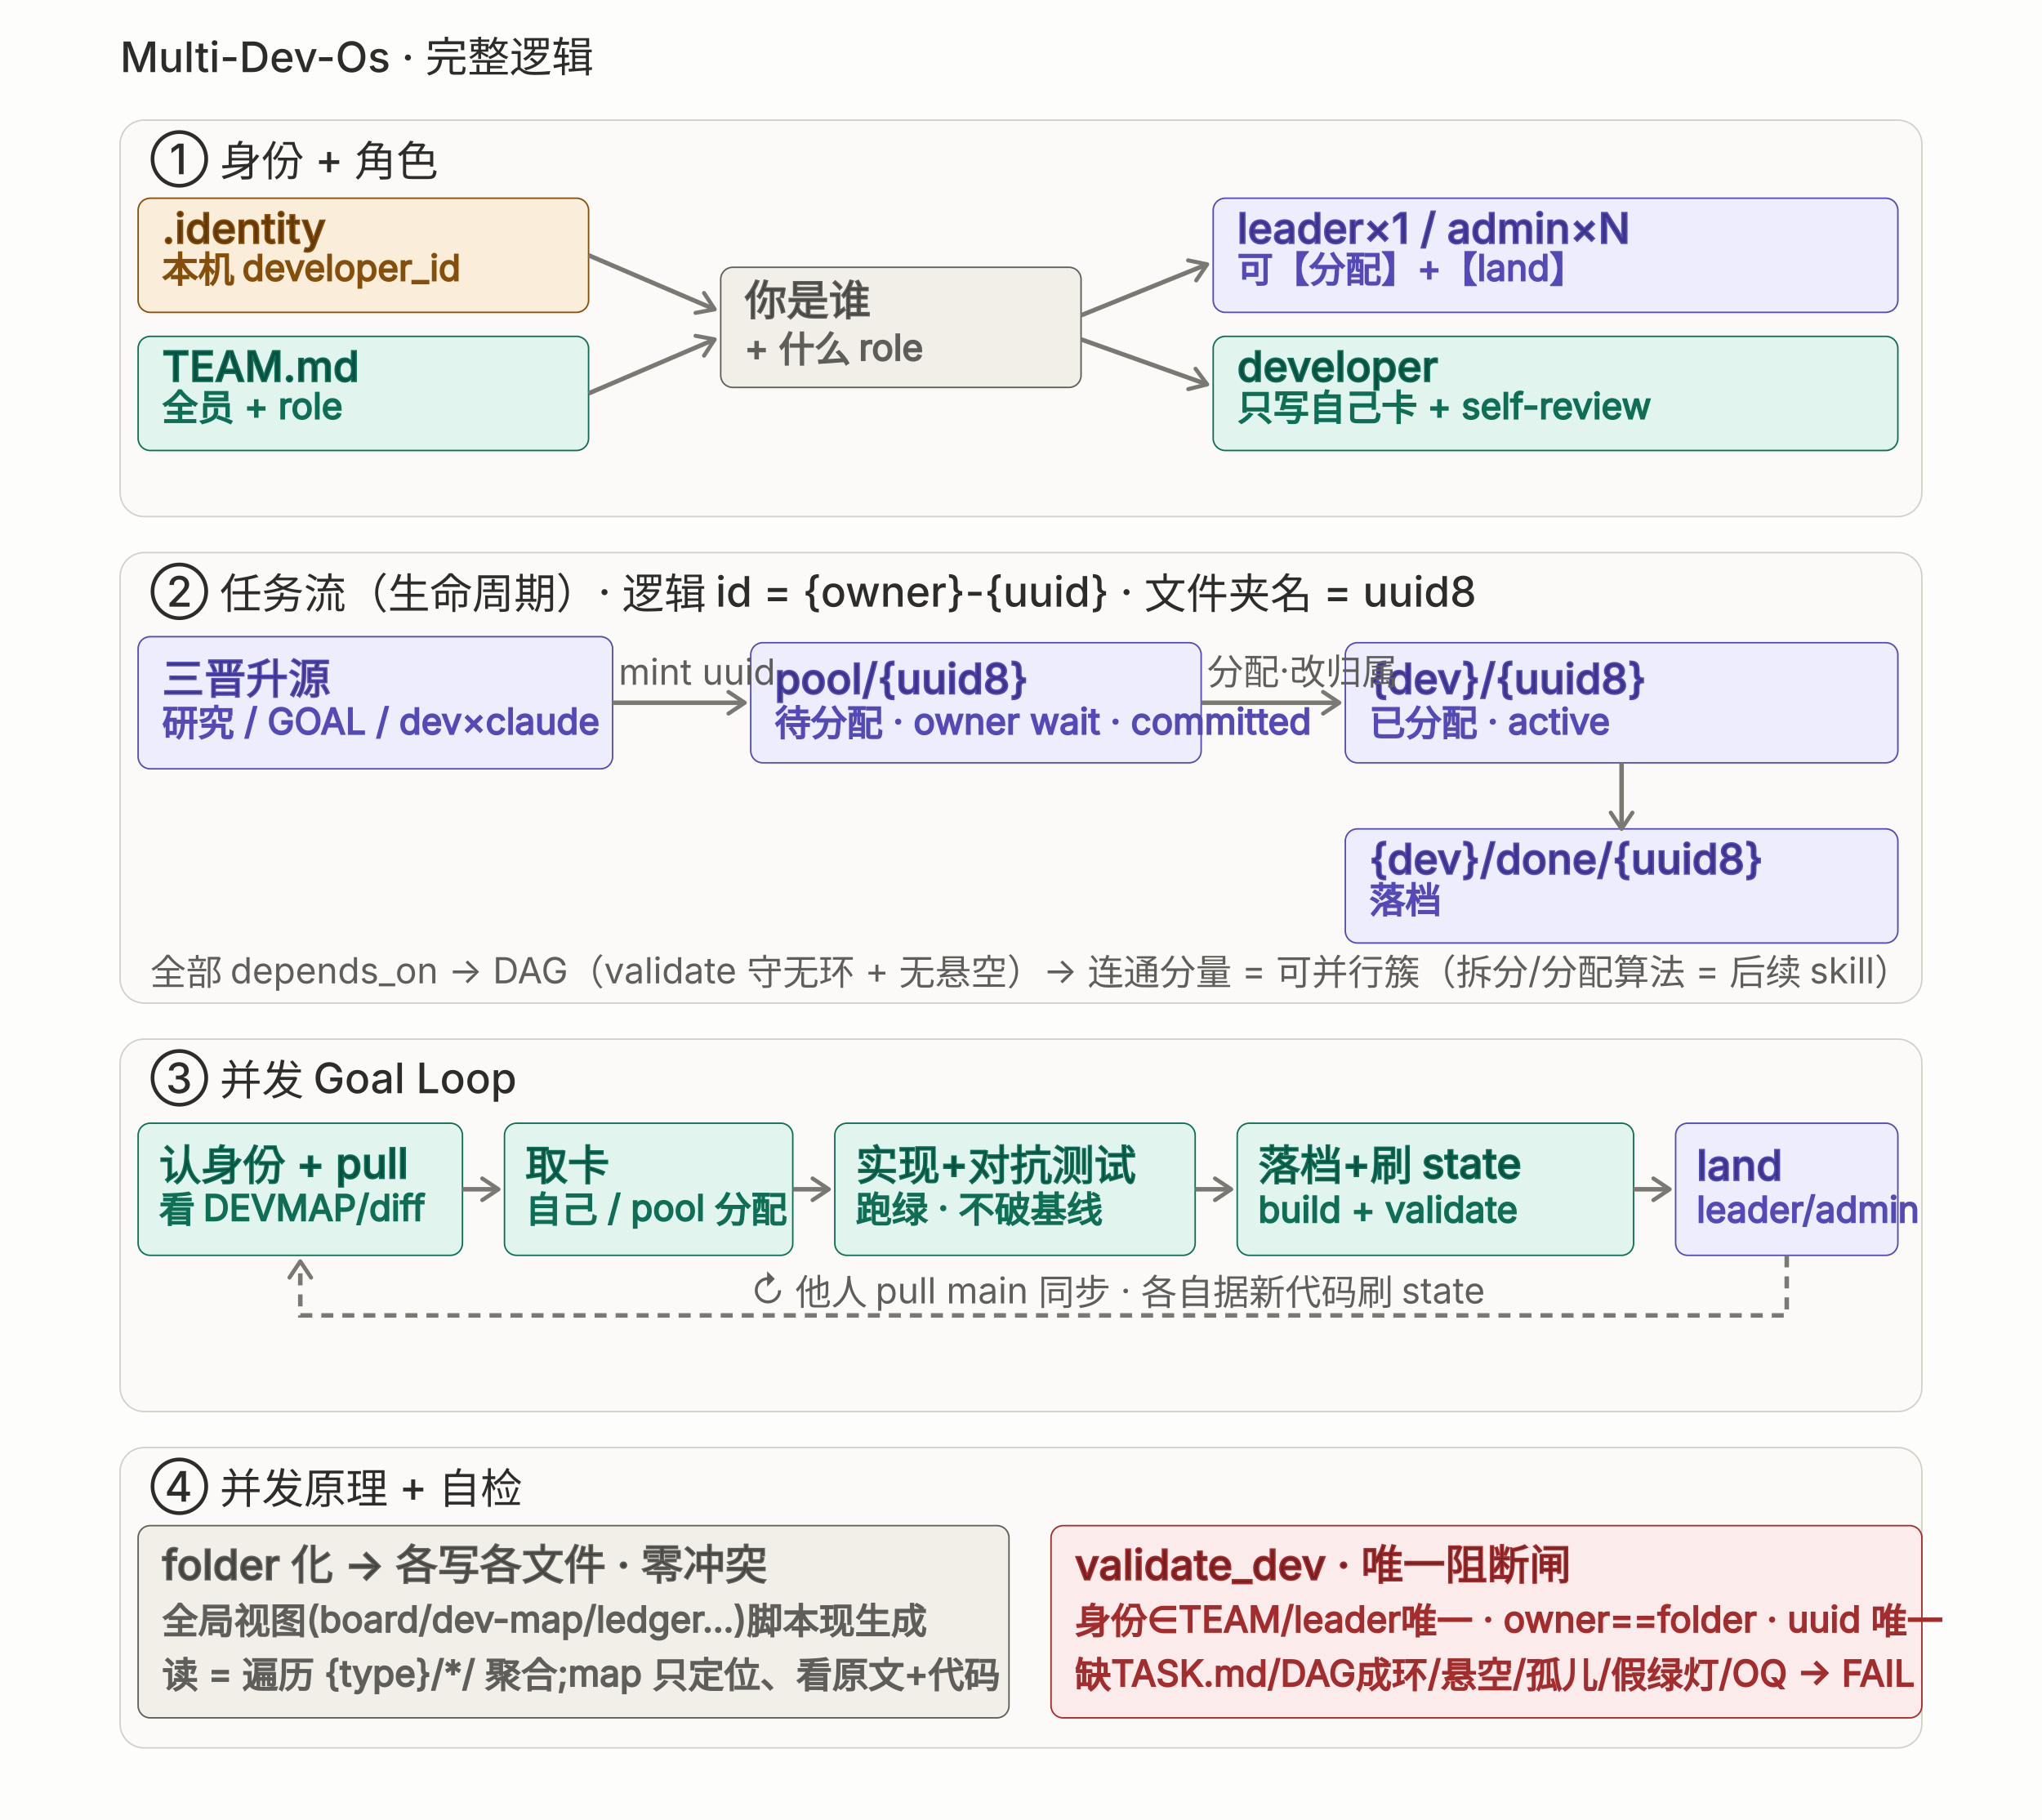
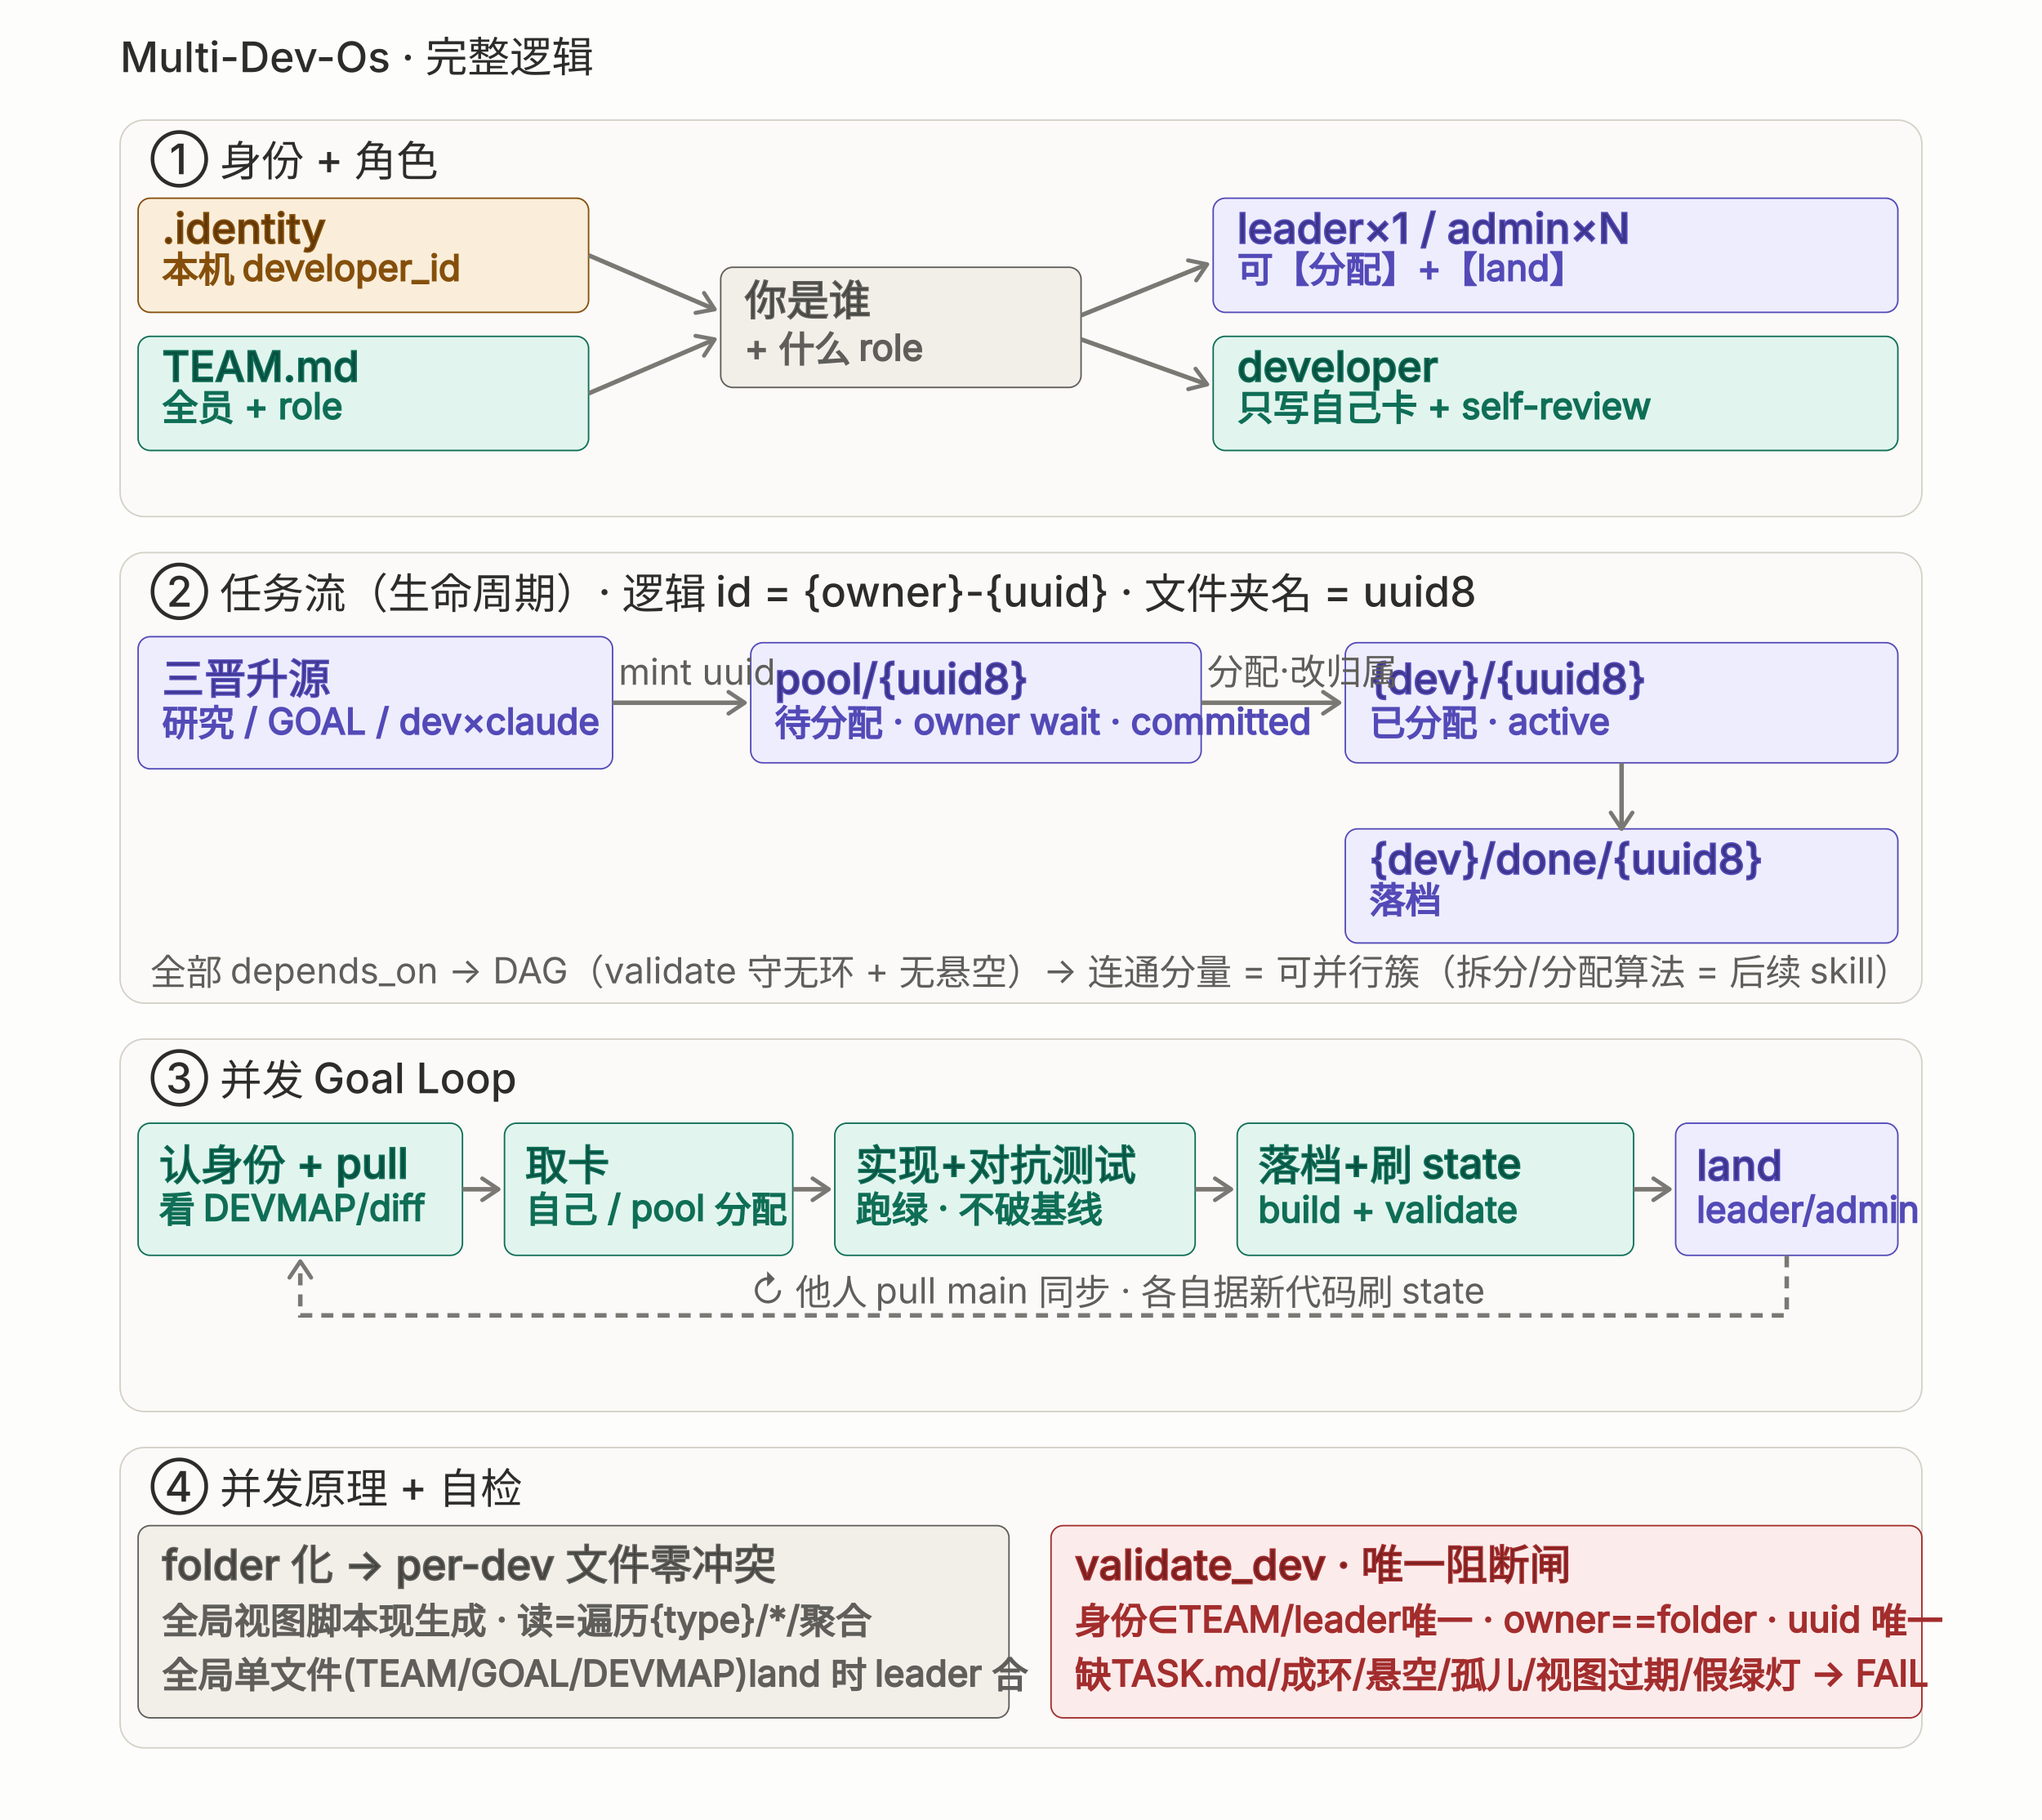
<svg xmlns="http://www.w3.org/2000/svg" width="100%" viewBox="0 0 680 606" role="img">
  <defs>
    <marker id="arrow" viewBox="0 0 10 10" refX="8" refY="5" markerWidth="6" markerHeight="6" orient="auto-start-reverse">
      <path d="M2 1L8 5L2 9" fill="none" stroke="#7a7873" stroke-width="1.5" stroke-linecap="round" stroke-linejoin="round" />
    </marker>
  </defs>
  <style>
  text{font-family:-apple-system,"Segoe UI","PingFang SC","Hiragino Sans GB","Microsoft YaHei",sans-serif;}
  .t{font-size:14px;fill:#2c2c2a;}.ts{font-size:12px;fill:#5f5e5a;}.th{font-size:14px;font-weight:500;fill:#2c2c2a;}
  .box{fill:#fbfaf8;stroke:#d3d1c7;stroke-width:0.5;}
  .c-teal{fill:#E1F5EE;stroke:#0F6E56;stroke-width:0.5;}.c-teal .th,.c-teal .t{fill:#085041;}.c-teal .ts{fill:#0F6E56;}
  .c-gray{fill:#F1EFE8;stroke:#5F5E5A;stroke-width:0.5;}.c-gray .th,.c-gray .t{fill:#444441;}.c-gray .ts{fill:#5F5E5A;}
  .c-purple{fill:#EEEDFE;stroke:#534AB7;stroke-width:0.5;}.c-purple .th,.c-purple .t{fill:#3C3489;}.c-purple .ts{fill:#534AB7;}
  .c-amber{fill:#FAEEDA;stroke:#854F0B;stroke-width:0.5;}.c-amber .th,.c-amber .t{fill:#633806;}.c-amber .ts{fill:#854F0B;}
  .c-red{fill:#FCEBEB;stroke:#A32D2D;stroke-width:0.5;}.c-red .th,.c-red .t{fill:#791F1F;}.c-red .ts{fill:#A32D2D;}
</style>
  <rect x="0" y="0" width="680" height="606" fill="#fdfdfb" />
  <text class="th" x="40" y="24">Multi-Dev-Os · 完整逻辑</text>
  <rect class="box" x="40" y="40" width="600" height="132" rx="8" />
  <text class="th" x="50" y="58">① 身份 + 角色</text>
  <g class="c-amber">
    <rect x="46" y="66" width="150" height="38" rx="4" />
    <text class="th" x="54" y="81">.identity</text>
    <text class="ts" x="54" y="94">本机 developer_id</text>
  </g>
  <g class="c-teal">
    <rect x="46" y="112" width="150" height="38" rx="4" />
    <text class="th" x="54" y="127">TEAM.md</text>
    <text class="ts" x="54" y="140">全员 + role</text>
  </g>
  <g class="c-gray">
    <rect x="240" y="89" width="120" height="40" rx="4" />
    <text class="th" x="248" y="105">你是谁</text>
    <text class="ts" x="248" y="120">+ 什么 role</text>
  </g>
  <g class="c-purple">
    <rect x="404" y="66" width="228" height="38" rx="4" />
    <text class="th" x="412" y="81">leader×1 / admin×N</text>
    <text class="ts" x="412" y="94">可【分配】+【land】</text>
  </g>
  <g class="c-teal">
    <rect x="404" y="112" width="228" height="38" rx="4" />
    <text class="th" x="412" y="127">developer</text>
    <text class="ts" x="412" y="140">只写自己卡 + self-review</text>
  </g>
  <line x1="196" y1="85" x2="238" y2="103" stroke="#7a7873" stroke-width="1.5" marker-end="url(#arrow)" />
  <line x1="196" y1="131" x2="238" y2="113" stroke="#7a7873" stroke-width="1.5" marker-end="url(#arrow)" />
  <line x1="360" y1="105" x2="402" y2="88" stroke="#7a7873" stroke-width="1.5" marker-end="url(#arrow)" />
  <line x1="360" y1="113" x2="402" y2="128" stroke="#7a7873" stroke-width="1.5" marker-end="url(#arrow)" />
  <rect class="box" x="40" y="184" width="600" height="150" rx="8" />
  <text class="th" x="50" y="202">② 任务流（生命周期）· 逻辑 id = {owner}-{uuid} · 文件夹名 = uuid8</text>
  <g class="c-purple">
    <rect x="46" y="212" width="158" height="44" rx="4" />
    <text class="th" x="54" y="231">三晋升源</text>
    <text class="ts" x="54" y="245">研究 / GOAL / dev×claude</text>
  </g>
  <g class="c-purple">
    <rect x="250" y="214" width="150" height="40" rx="4" />
    <text class="th" x="258" y="231">pool/{uuid8}</text>
    <text class="ts" x="258" y="245">待分配 · owner wait · committed</text>
  </g>
  <g class="c-purple">
    <rect x="448" y="214" width="184" height="40" rx="4" />
    <text class="th" x="456" y="231">{dev}/{uuid8}</text>
    <text class="ts" x="456" y="245">已分配 · active</text>
  </g>
  <g class="c-purple">
    <rect x="448" y="276" width="184" height="38" rx="4" />
    <text class="th" x="456" y="291">{dev}/done/{uuid8}</text>
    <text class="ts" x="456" y="304">落档</text>
  </g>
  <line x1="204" y1="234" x2="248" y2="234" stroke="#7a7873" stroke-width="1.5" marker-end="url(#arrow)" />
  <text class="ts" x="206" y="228">mint uuid</text>
  <line x1="400" y1="234" x2="446" y2="234" stroke="#7a7873" stroke-width="1.5" marker-end="url(#arrow)" />
  <text class="ts" x="402" y="228">分配·改归属</text>
  <line x1="540" y1="254" x2="540" y2="276" stroke="#7a7873" stroke-width="1.5" marker-end="url(#arrow)" />
  <text class="ts" x="50" y="328">全部 depends_on → DAG（validate 守无环 + 无悬空）→ 连通分量 = 可并行簇（拆分/分配算法 = 后续 skill）</text>
  <rect class="box" x="40" y="346" width="600" height="124" rx="8" />
  <text class="th" x="50" y="364">③ 并发 Goal Loop</text>
  <g class="c-teal">
    <rect x="46" y="374" width="108" height="44" rx="4" />
    <text class="th" x="53" y="393">认身份 + pull</text>
    <text class="ts" x="53" y="407">看 DEVMAP/diff</text>
  </g>
  <g class="c-teal">
    <rect x="168" y="374" width="96" height="44" rx="4" />
    <text class="th" x="175" y="393">取卡</text>
    <text class="ts" x="175" y="407">自己 / pool 分配</text>
  </g>
  <g class="c-teal">
    <rect x="278" y="374" width="120" height="44" rx="4" />
    <text class="th" x="285" y="393">实现+对抗测试</text>
    <text class="ts" x="285" y="407">跑绿 · 不破基线</text>
  </g>
  <g class="c-teal">
    <rect x="412" y="374" width="132" height="44" rx="4" />
    <text class="th" x="419" y="393">落档+刷 state</text>
    <text class="ts" x="419" y="407">build + validate</text>
  </g>
  <g class="c-purple">
    <rect x="558" y="374" width="74" height="44" rx="4" />
    <text class="th" x="565" y="393">land</text>
    <text class="ts" x="565" y="407">leader/admin</text>
  </g>
  <line x1="154" y1="396" x2="166" y2="396" stroke="#7a7873" stroke-width="1.5" marker-end="url(#arrow)" />
  <line x1="264" y1="396" x2="276" y2="396" stroke="#7a7873" stroke-width="1.5" marker-end="url(#arrow)" />
  <line x1="398" y1="396" x2="410" y2="396" stroke="#7a7873" stroke-width="1.5" marker-end="url(#arrow)" />
  <line x1="544" y1="396" x2="556" y2="396" stroke="#7a7873" stroke-width="1.5" marker-end="url(#arrow)" />
  <path d="M595 418 V438 H100 V420" fill="none" stroke="#7a7873" stroke-width="1.5" stroke-dasharray="4 3" marker-end="url(#arrow)" />
  <text class="ts" x="250" y="434">↻ 他人 pull main 同步 · 各自据新代码刷 state</text>
  <rect class="box" x="40" y="482" width="600" height="100" rx="8" />
  <text class="th" x="50" y="500">④ 并发原理 + 自检</text>
  <g class="c-gray">
    <rect x="46" y="508" width="290" height="64" rx="4" />
-     <text class="th" x="54" y="526">folder 化 → 各写各文件 · 零冲突</text>
-     <text class="ts" x="54" y="544">全局视图(board/dev-map/ledger…)脚本现生成</text>
-     <text class="ts" x="54" y="562">读 = 遍历 {type}/*/ 聚合;map 只定位、看原文+代码</text>
+     <text class="th" x="54" y="526">folder 化 → per-dev 文件零冲突</text>
+     <text class="ts" x="54" y="544">全局视图脚本现生成 · 读=遍历{type}/*/聚合</text>
+     <text class="ts" x="54" y="562">全局单文件(TEAM/GOAL/DEVMAP)land 时 leader 合</text>
  </g>
  <g class="c-red">
    <rect x="350" y="508" width="290" height="64" rx="4" />
    <text class="th" x="358" y="526">validate_dev · 唯一阻断闸</text>
    <text class="ts" x="358" y="544">身份∈TEAM/leader唯一 · owner==folder · uuid 唯一</text>
-     <text class="ts" x="358" y="562">缺TASK.md/DAG成环/悬空/孤儿/假绿灯/OQ → FAIL</text>
+     <text class="ts" x="358" y="562">缺TASK.md/成环/悬空/孤儿/视图过期/假绿灯 → FAIL</text>
  </g>
</svg>
